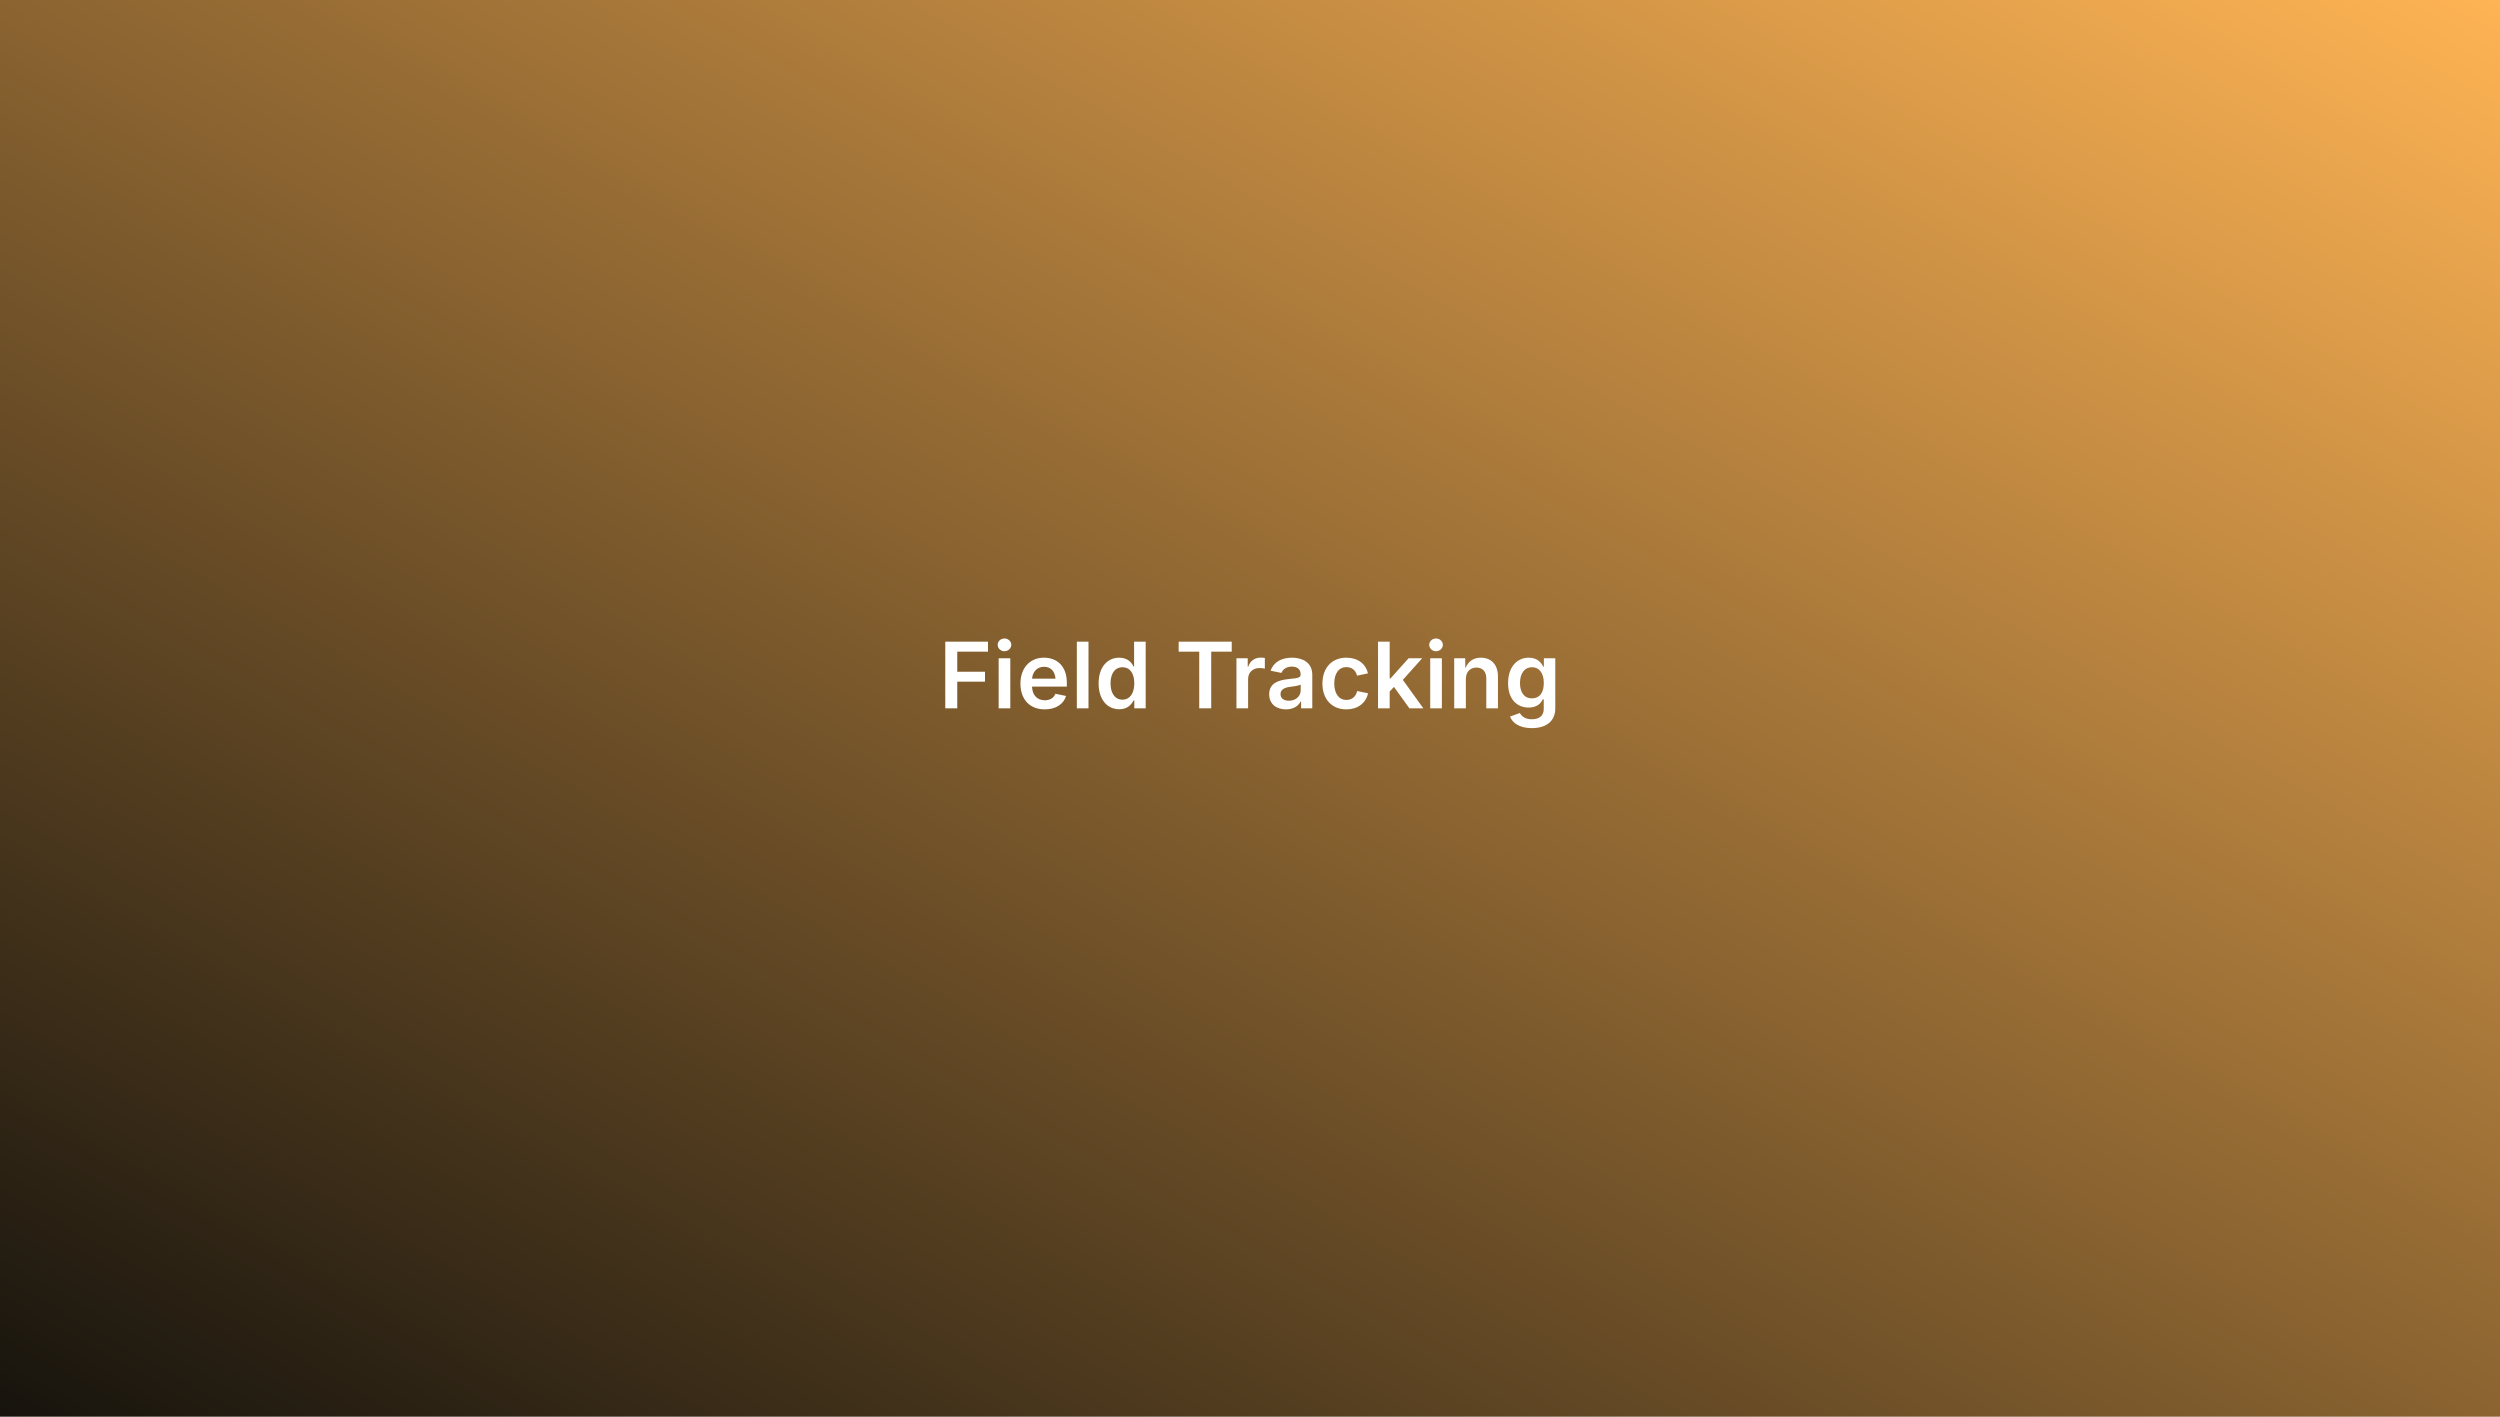
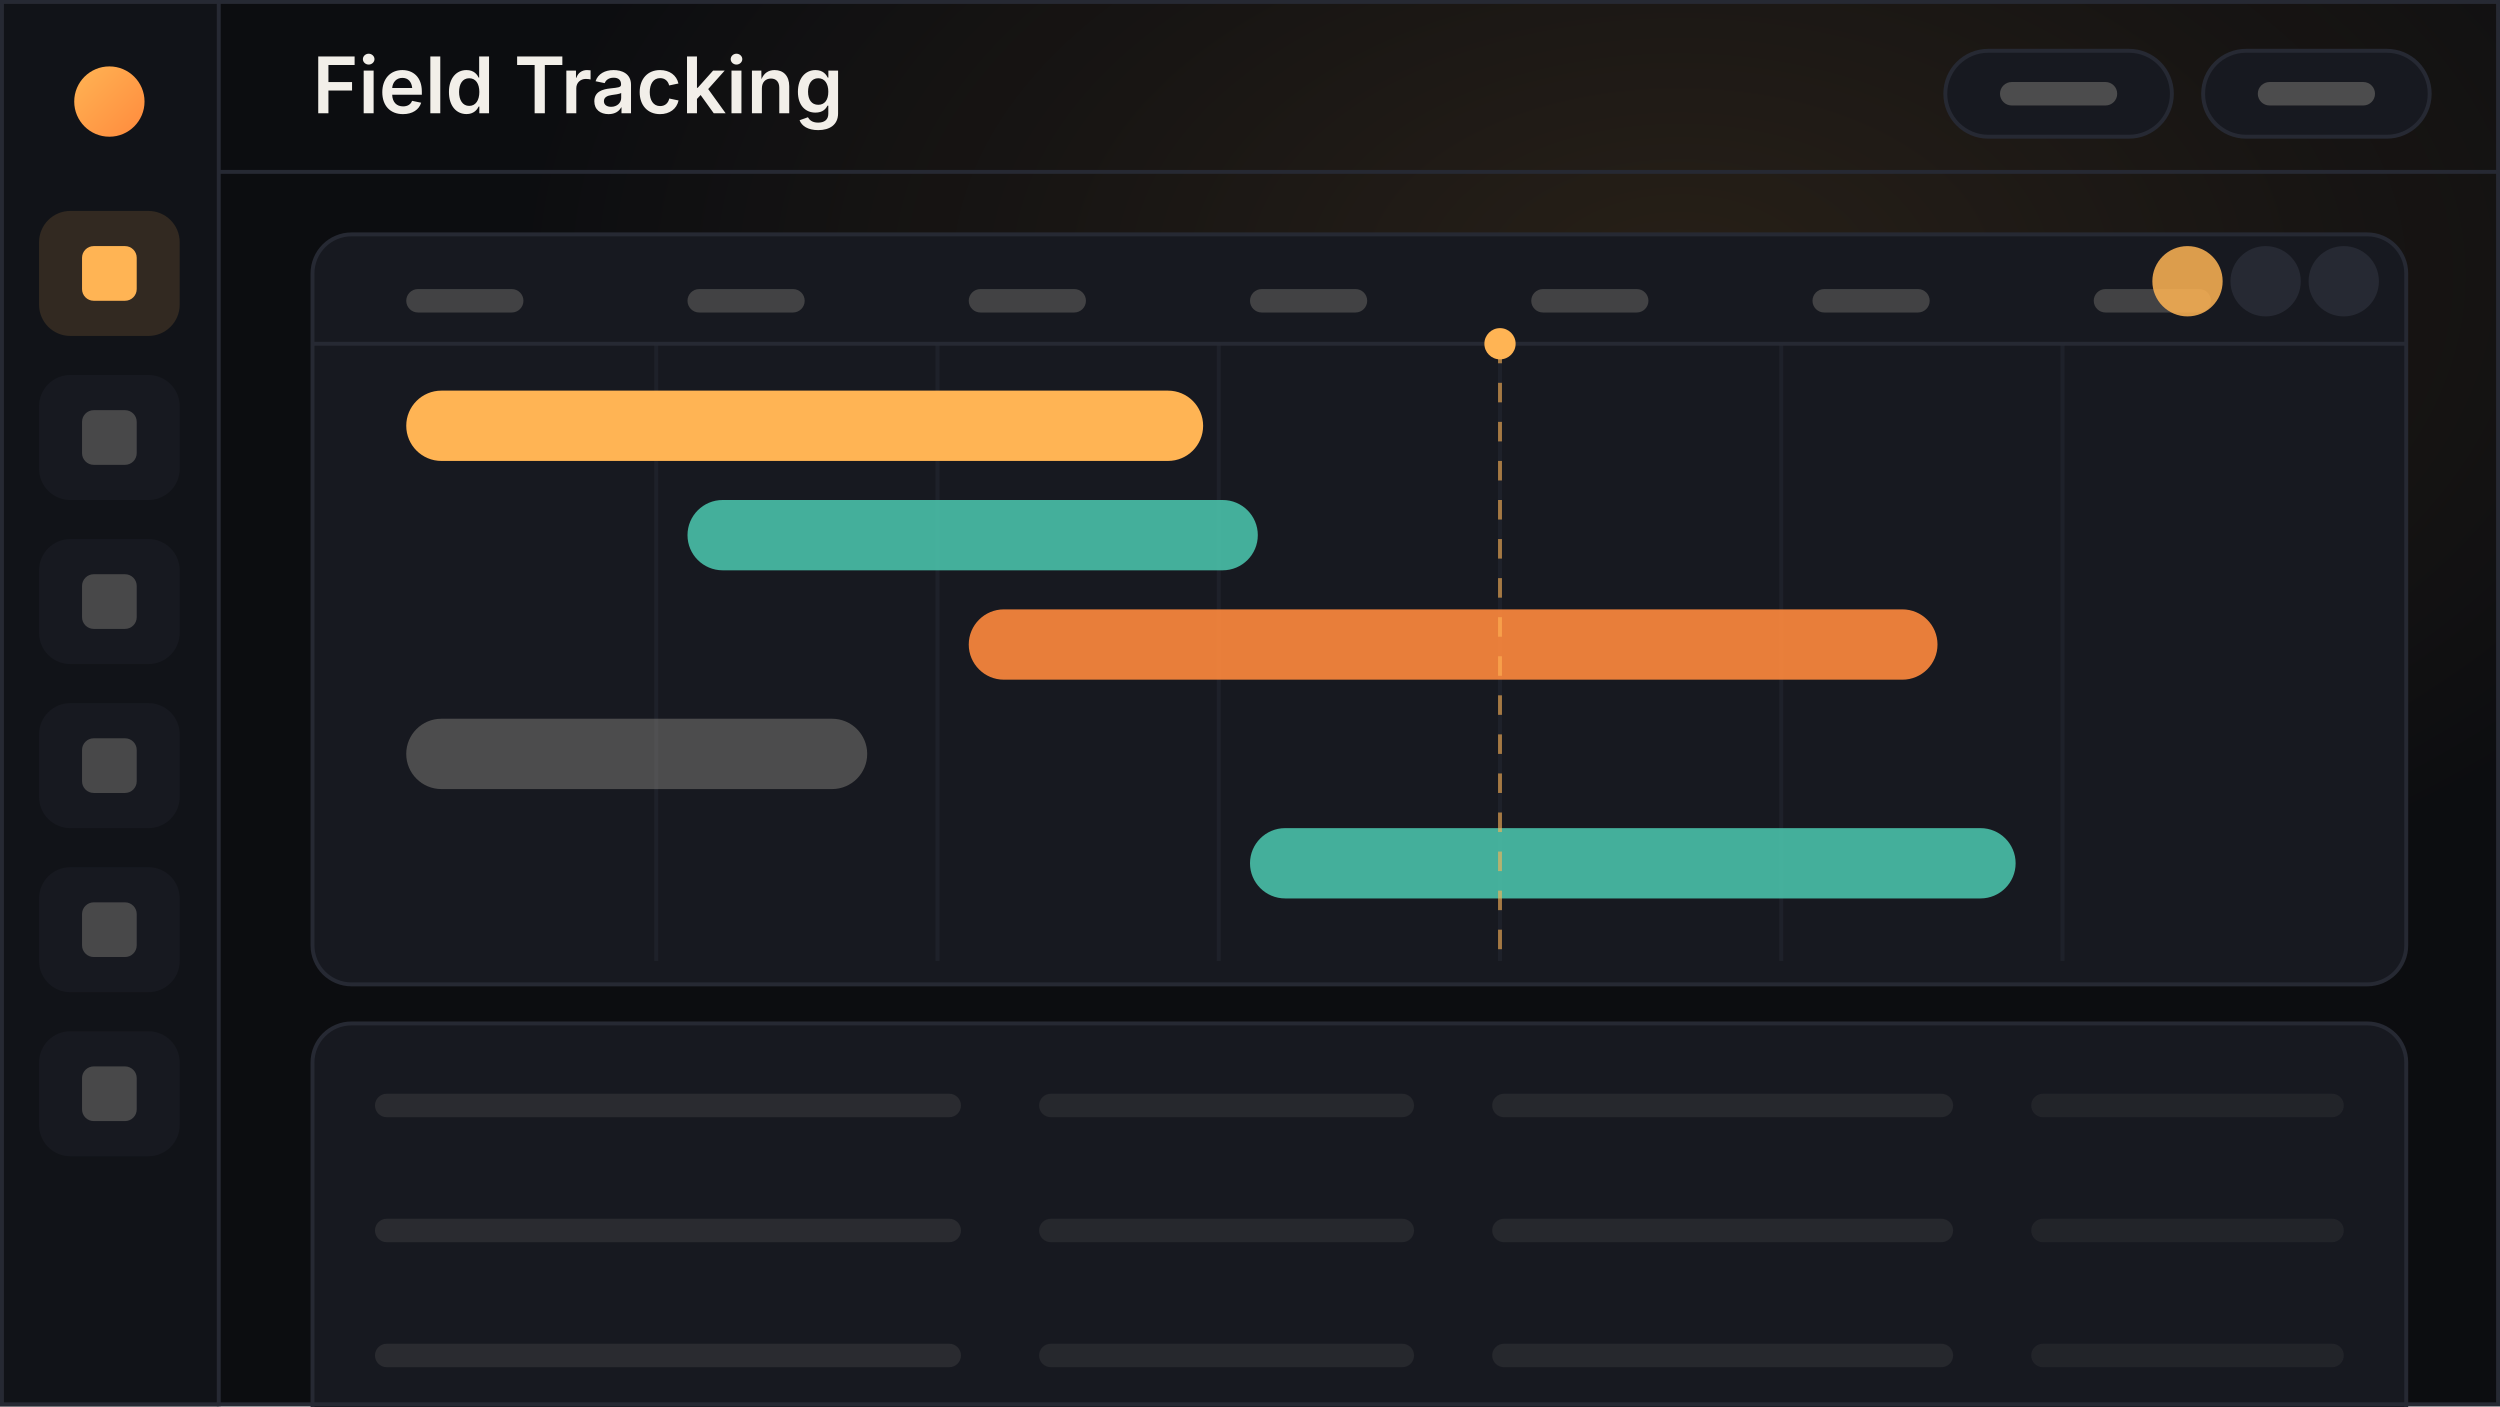
- <svg xmlns="http://www.w3.org/2000/svg" width="600" height="340" viewBox="0 0 600 340">
+ <svg xmlns="http://www.w3.org/2000/svg" width="640" height="360" viewBox="0 0 640 360">
  <defs>
-     <linearGradient id="g" x1="0%" y1="100%" x2="100%" y2="0%">
-       <stop offset="0%" style="stop-color:#16130d" />
-       <stop offset="100%" style="stop-color:#ffb454" />
+     <linearGradient id="accentGrad" x1="0%" y1="0%" x2="100%" y2="100%">
+       <stop offset="0%" stop-color="#ffb454" />
+       <stop offset="100%" stop-color="#ff8a3d" />
+     </linearGradient>
+     <radialGradient id="glow" cx="50%" cy="50%" r="50%">
+       <stop offset="0%" stop-color="#ffb454" stop-opacity="0.11" />
+       <stop offset="100%" stop-color="#ffb454" stop-opacity="0" />
+     </radialGradient>
+     <linearGradient id="areaFill" x1="0%" y1="0%" x2="0%" y2="100%">
+       <stop offset="0%" stop-color="#ffb454" stop-opacity="0.34" />
+       <stop offset="100%" stop-color="#ffb454" stop-opacity="0" />
+     </linearGradient>
+     <linearGradient id="areaFill2" x1="0%" y1="0%" x2="0%" y2="100%">
+       <stop offset="0%" stop-color="#4cc9b0" stop-opacity="0.28" />
+       <stop offset="100%" stop-color="#4cc9b0" stop-opacity="0" />
    </linearGradient>
  </defs>
-   <rect width="600" height="340" fill="url(#g)" />
-   <text x="300" y="170" text-anchor="middle" fill="white" font-family="Inter,sans-serif" font-size="22" font-weight="600">Field Tracking</text>
+   <rect width="640" height="360" fill="#0c0d10" />
+   <ellipse cx="430" cy="70" rx="300" ry="180" fill="url(#glow)" />
+   <rect x="0" y="0" width="56" height="360" fill="#111318" />
+   <line x1="56" y1="0" x2="56" y2="360" stroke="#262933" opacity="1" />
+   <circle cx="28" cy="26" r="9" fill="url(#accentGrad)" />
+   <rect x="10" y="54" width="36" height="32" rx="8" fill="#ffb454" opacity="0.14" />
+   <rect x="21" y="63" width="14" height="14" rx="3" fill="#ffb454" />
+   <rect x="10" y="96" width="36" height="32" rx="8" fill="#171920" />
+   <rect x="21" y="105" width="14" height="14" rx="3" fill="#82807a" opacity="0.45" />
+   <rect x="10" y="138" width="36" height="32" rx="8" fill="#171920" />
+   <rect x="21" y="147" width="14" height="14" rx="3" fill="#82807a" opacity="0.45" />
+   <rect x="10" y="180" width="36" height="32" rx="8" fill="#171920" />
+   <rect x="21" y="189" width="14" height="14" rx="3" fill="#82807a" opacity="0.45" />
+   <rect x="10" y="222" width="36" height="32" rx="8" fill="#171920" />
+   <rect x="21" y="231" width="14" height="14" rx="3" fill="#82807a" opacity="0.45" />
+   <rect x="10" y="264" width="36" height="32" rx="8" fill="#171920" />
+   <rect x="21" y="273" width="14" height="14" rx="3" fill="#82807a" opacity="0.45" />
+   <text x="80" y="29" font-family="Inter, Helvetica, Arial, sans-serif" font-size="20" font-weight="600" fill="#f2efe9" text-anchor="start">Field Tracking</text>
+   <rect x="498" y="13" width="58" height="22" rx="11" fill="#171920" stroke="#262933" />
+   <rect x="564" y="13" width="58" height="22" rx="11" fill="#171920" stroke="#262933" />
+   <rect x="512" y="21" width="30" height="6" rx="3" fill="#82807a" opacity="0.5" />
+   <rect x="578" y="21" width="30" height="6" rx="3" fill="#82807a" opacity="0.5" />
+   <line x1="56" y1="44" x2="640" y2="44" stroke="#262933" opacity="1" />
+   <rect x="80" y="60" width="536" height="192" rx="10" fill="#171920" stroke="#262933" />
+   <rect x="104" y="74" width="30" height="6" rx="3" fill="#82807a" opacity="0.4" />
+   <rect x="176" y="74" width="30" height="6" rx="3" fill="#82807a" opacity="0.4" />
+   <rect x="248" y="74" width="30" height="6" rx="3" fill="#82807a" opacity="0.4" />
+   <rect x="320" y="74" width="30" height="6" rx="3" fill="#82807a" opacity="0.4" />
+   <rect x="392" y="74" width="30" height="6" rx="3" fill="#82807a" opacity="0.4" />
+   <rect x="464" y="74" width="30" height="6" rx="3" fill="#82807a" opacity="0.4" />
+   <rect x="536" y="74" width="30" height="6" rx="3" fill="#82807a" opacity="0.4" />
+   <line x1="80" y1="88" x2="616" y2="88" stroke="#262933" opacity="1" />
+   <line x1="168" y1="88" x2="168" y2="246" stroke="#262933" opacity="0.5" />
+   <line x1="240" y1="88" x2="240" y2="246" stroke="#262933" opacity="0.5" />
+   <line x1="312" y1="88" x2="312" y2="246" stroke="#262933" opacity="0.5" />
+   <line x1="384" y1="88" x2="384" y2="246" stroke="#262933" opacity="0.5" />
+   <line x1="456" y1="88" x2="456" y2="246" stroke="#262933" opacity="0.5" />
+   <line x1="528" y1="88" x2="528" y2="246" stroke="#262933" opacity="0.5" />
+   <rect x="104" y="100" width="204" height="18" rx="9" fill="#ffb454" opacity="1" />
+   <rect x="176" y="128" width="146" height="18" rx="9" fill="#4cc9b0" opacity="0.85" />
+   <rect x="248" y="156" width="248" height="18" rx="9" fill="#ff8a3d" opacity="0.9" />
+   <rect x="104" y="184" width="118" height="18" rx="9" fill="#82807a" opacity="0.5" />
+   <rect x="320" y="212" width="196" height="18" rx="9" fill="#4cc9b0" opacity="0.85" />
+   <line x1="384" y1="88" x2="384" y2="246" stroke="#ffb454" opacity="0.6" stroke-dasharray="5 5" />
+   <circle cx="384" cy="88" r="4" fill="#ffb454" />
+   <circle cx="560" cy="72" r="9" fill="#ffb454" opacity="0.85" />
+   <circle cx="580" cy="72" r="9" fill="#262933" opacity="1" />
+   <circle cx="600" cy="72" r="9" fill="#262933" opacity="1" />
+   <rect x="80" y="262" width="536" height="120" rx="10" fill="#171920" stroke="#262933" />
+   <rect x="96" y="280" width="150" height="6" rx="3" fill="#82807a" opacity="0.18" />
+   <rect x="266" y="280" width="96" height="6" rx="3" fill="#82807a" opacity="0.14" />
+   <rect x="382" y="280" width="118" height="6" rx="3" fill="#82807a" opacity="0.14" />
+   <rect x="520" y="280" width="80" height="6" rx="3" fill="#82807a" opacity="0.11" />
+   <rect x="96" y="312" width="150" height="6" rx="3" fill="#82807a" opacity="0.18" />
+   <rect x="266" y="312" width="96" height="6" rx="3" fill="#82807a" opacity="0.14" />
+   <rect x="382" y="312" width="118" height="6" rx="3" fill="#82807a" opacity="0.14" />
+   <rect x="520" y="312" width="80" height="6" rx="3" fill="#82807a" opacity="0.11" />
+   <rect x="96" y="344" width="150" height="6" rx="3" fill="#82807a" opacity="0.18" />
+   <rect x="266" y="344" width="96" height="6" rx="3" fill="#82807a" opacity="0.14" />
+   <rect x="382" y="344" width="118" height="6" rx="3" fill="#82807a" opacity="0.14" />
+   <rect x="520" y="344" width="80" height="6" rx="3" fill="#82807a" opacity="0.11" />
+   <rect x="0.5" y="0.5" width="639" height="359" rx="0" fill="none" stroke="#262933" />
</svg>
